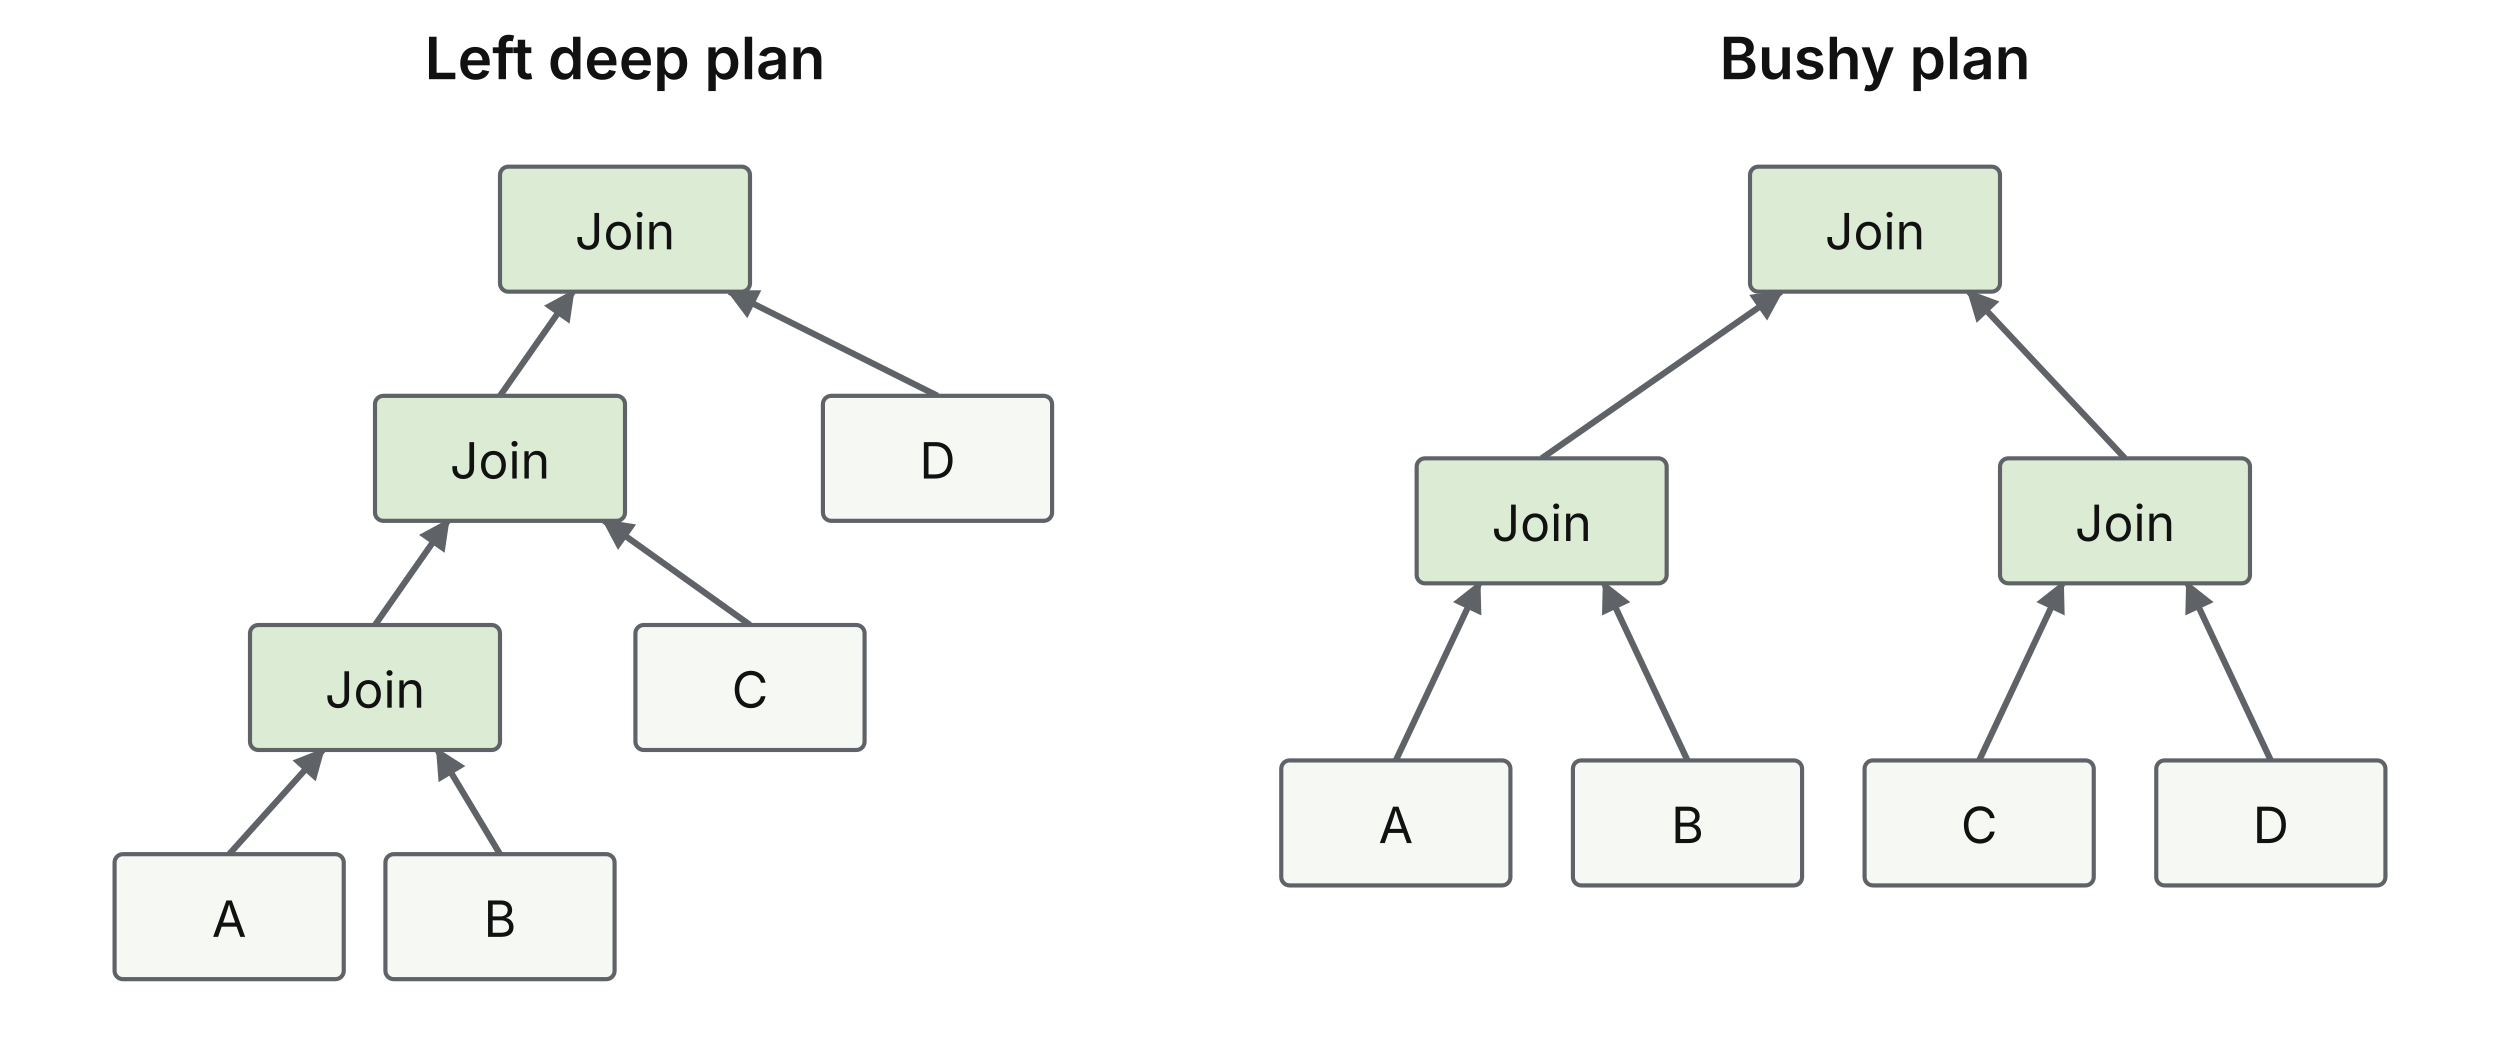
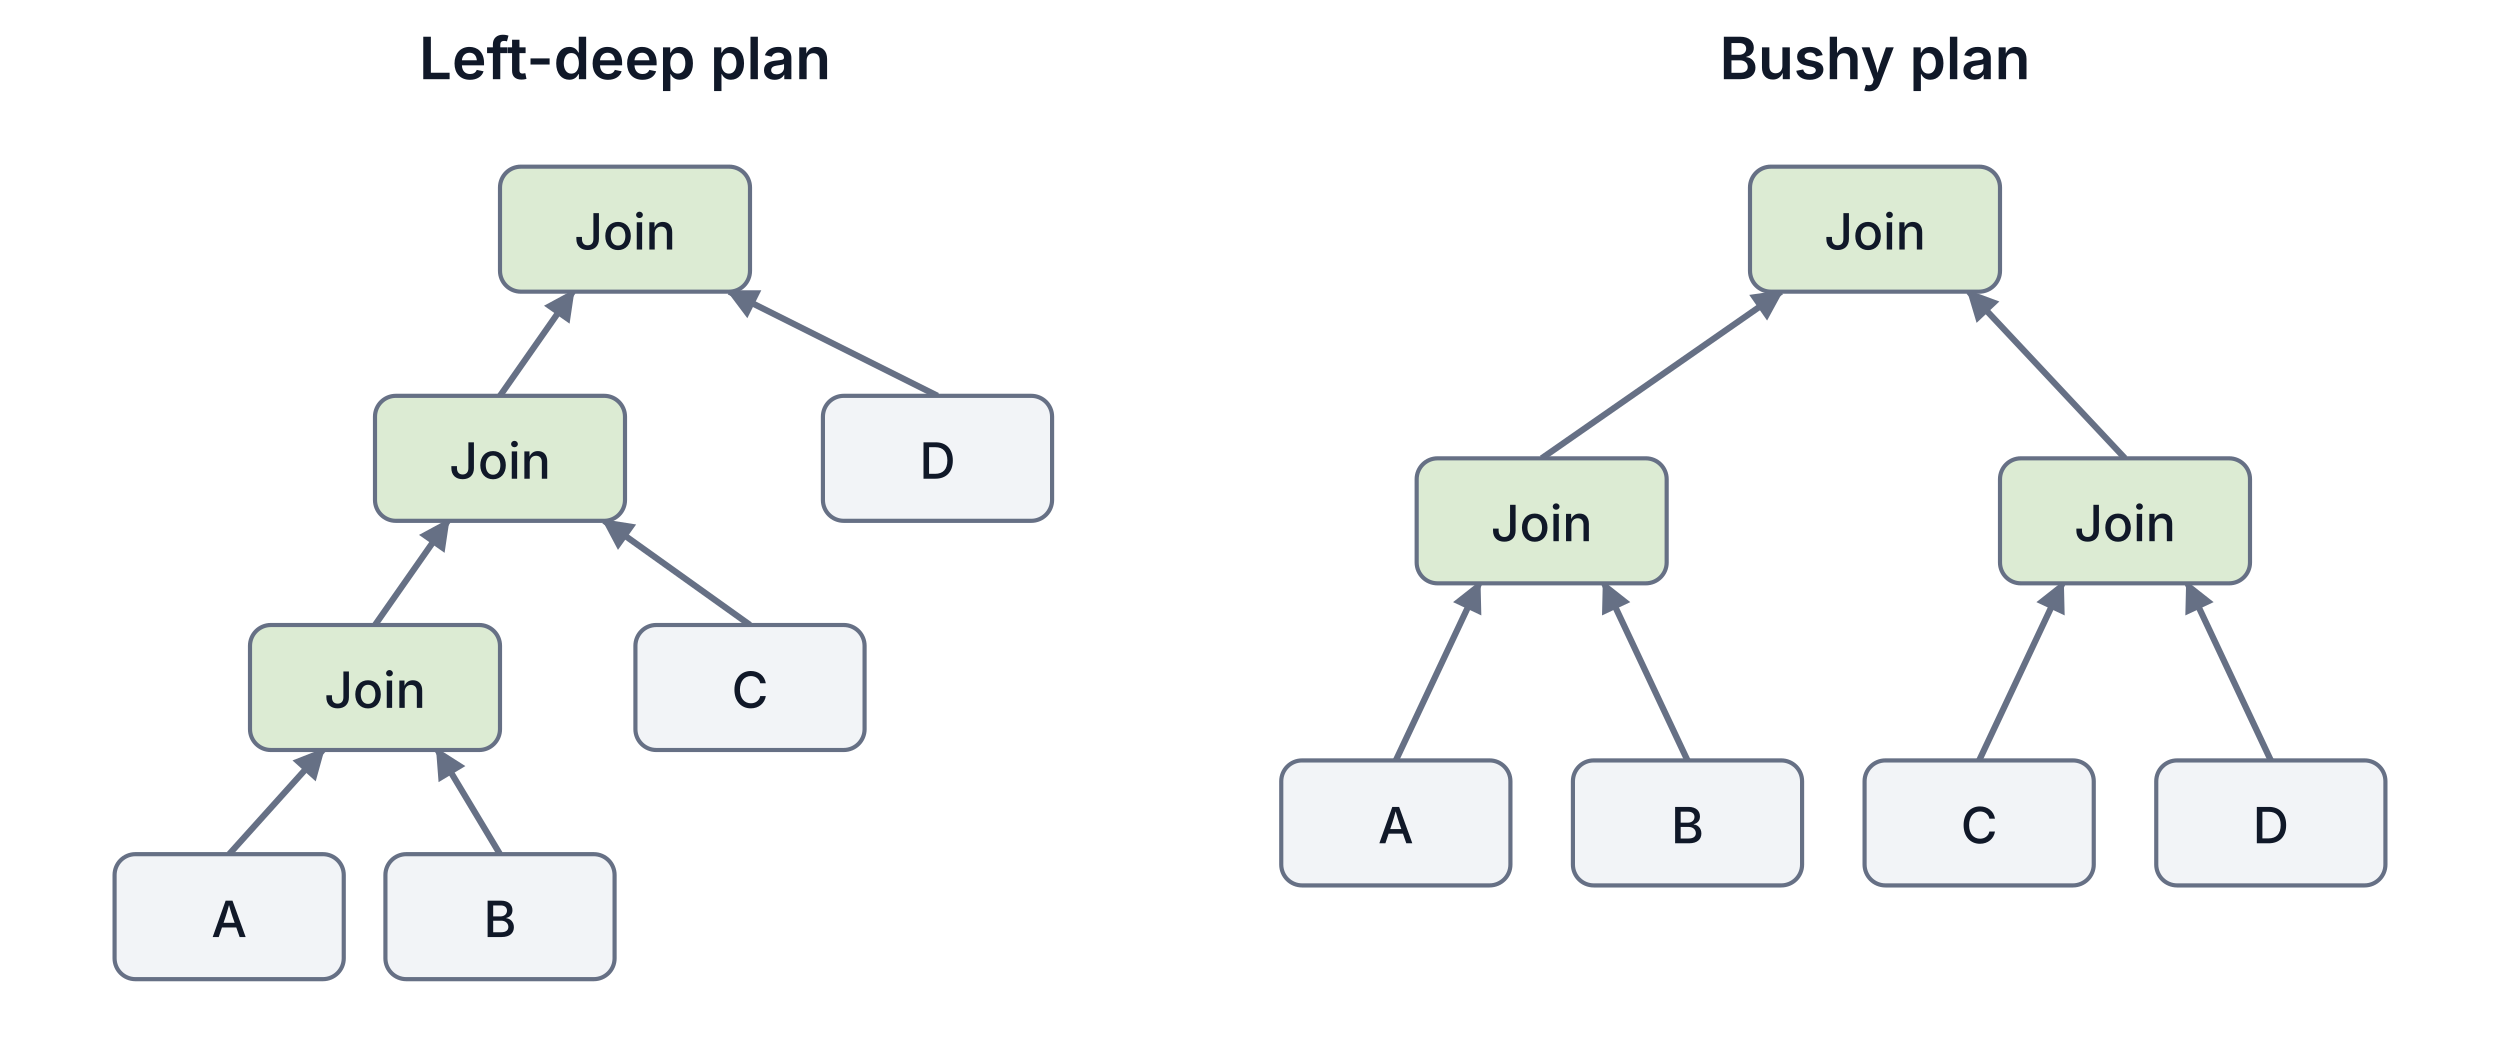
<svg xmlns="http://www.w3.org/2000/svg" viewBox="0 0 1200 500" role="img" aria-labelledby="title desc">
  <defs>
    <marker id="arrow" viewBox="0 0 10 10" refX="9" refY="5" markerWidth="5" markerHeight="5" orient="auto">
-       <path d="M 0 0 L 10 5 L 0 10 z" fill="#5f6368" />
+       <path d="M 0 0 L 10 5 L 0 10 z" fill="#667085" />
    </marker>
    <style>
-       .join { fill: #dcebd3; stroke: #5f6368; stroke-width: 2; }
-       .table { fill: #f6f8f4; stroke: #5f6368; stroke-width: 2; }
-       .edge { fill: none; stroke: #5f6368; stroke-width: 3; marker-end: url(#arrow); }
-       .heading { fill: #111111; font: 600 28px -apple-system, BlinkMacSystemFont, "Segoe UI", sans-serif; text-anchor: middle; }
-       .label { fill: #111111; font: 400 24px -apple-system, BlinkMacSystemFont, "Segoe UI", sans-serif; text-anchor: middle; dominant-baseline: middle; }
+       .join { fill: #dcebd3; stroke: #667085; stroke-width: 2; }
+       .table { fill: #f2f4f7; stroke: #667085; stroke-width: 2; }
+       .edge { fill: none; stroke: #667085; stroke-width: 3; marker-end: url(#arrow); }
+       .heading { fill: #101828; font: 600 28px "Inter", -apple-system, BlinkMacSystemFont, "Segoe UI", sans-serif; text-anchor: middle; }
+       .label { fill: #101828; font: 500 24px "Inter", -apple-system, BlinkMacSystemFont, "Segoe UI", sans-serif; text-anchor: middle; dominant-baseline: middle; }
    </style>
  </defs>
  <g aria-label="Left deep join plan">
-     <text class="heading" x="300" y="38">Left deep plan</text>
+     <text class="heading" x="300" y="38">Left-deep plan</text>
    <path class="edge" d="M 240 190 L 275 140" />
    <path class="edge" d="M 450 190 L 350 140" />
-     <rect class="join" x="240" y="80" width="120" height="60" rx="4" />
+     <rect class="join" x="240" y="80" width="120" height="60" rx="10" />
    <text class="label" x="300" y="111">Join</text>
    <path class="edge" d="M 180 300 L 215 250" />
    <path class="edge" d="M 360 300 L 290 250" />
-     <rect class="join" x="180" y="190" width="120" height="60" rx="4" />
+     <rect class="join" x="180" y="190" width="120" height="60" rx="10" />
    <text class="label" x="240" y="221">Join</text>
    <path class="edge" d="M 110 410 L 155 360" />
    <path class="edge" d="M 240 410 L 210 360" />
-     <rect class="join" x="120" y="300" width="120" height="60" rx="4" />
+     <rect class="join" x="120" y="300" width="120" height="60" rx="10" />
    <text class="label" x="180" y="331">Join</text>
-     <rect class="table" x="55" y="410" width="110" height="60" rx="4" />
+     <rect class="table" x="55" y="410" width="110" height="60" rx="10" />
    <text class="label" x="110" y="441">A</text>
-     <rect class="table" x="185" y="410" width="110" height="60" rx="4" />
+     <rect class="table" x="185" y="410" width="110" height="60" rx="10" />
    <text class="label" x="240" y="441">B</text>
-     <rect class="table" x="305" y="300" width="110" height="60" rx="4" />
+     <rect class="table" x="305" y="300" width="110" height="60" rx="10" />
    <text class="label" x="360" y="331">C</text>
-     <rect class="table" x="395" y="190" width="110" height="60" rx="4" />
+     <rect class="table" x="395" y="190" width="110" height="60" rx="10" />
    <text class="label" x="450" y="221">D</text>
  </g>
  <g aria-label="Bushy join plan">
    <text class="heading" x="900" y="38">Bushy plan</text>
    <path class="edge" d="M 740 220 L 855 140" />
    <path class="edge" d="M 1020 220 L 945 140" />
-     <rect class="join" x="840" y="80" width="120" height="60" rx="4" />
+     <rect class="join" x="840" y="80" width="120" height="60" rx="10" />
    <text class="label" x="900" y="111">Join</text>
    <path class="edge" d="M 670 365 L 710 280" />
    <path class="edge" d="M 810 365 L 770 280" />
-     <rect class="join" x="680" y="220" width="120" height="60" rx="4" />
+     <rect class="join" x="680" y="220" width="120" height="60" rx="10" />
    <text class="label" x="740" y="251">Join</text>
    <path class="edge" d="M 950 365 L 990 280" />
    <path class="edge" d="M 1090 365 L 1050 280" />
-     <rect class="join" x="960" y="220" width="120" height="60" rx="4" />
+     <rect class="join" x="960" y="220" width="120" height="60" rx="10" />
    <text class="label" x="1020" y="251">Join</text>
-     <rect class="table" x="615" y="365" width="110" height="60" rx="4" />
+     <rect class="table" x="615" y="365" width="110" height="60" rx="10" />
    <text class="label" x="670" y="396">A</text>
-     <rect class="table" x="755" y="365" width="110" height="60" rx="4" />
+     <rect class="table" x="755" y="365" width="110" height="60" rx="10" />
    <text class="label" x="810" y="396">B</text>
-     <rect class="table" x="895" y="365" width="110" height="60" rx="4" />
+     <rect class="table" x="895" y="365" width="110" height="60" rx="10" />
    <text class="label" x="950" y="396">C</text>
-     <rect class="table" x="1035" y="365" width="110" height="60" rx="4" />
+     <rect class="table" x="1035" y="365" width="110" height="60" rx="10" />
    <text class="label" x="1090" y="396">D</text>
  </g>
</svg>
